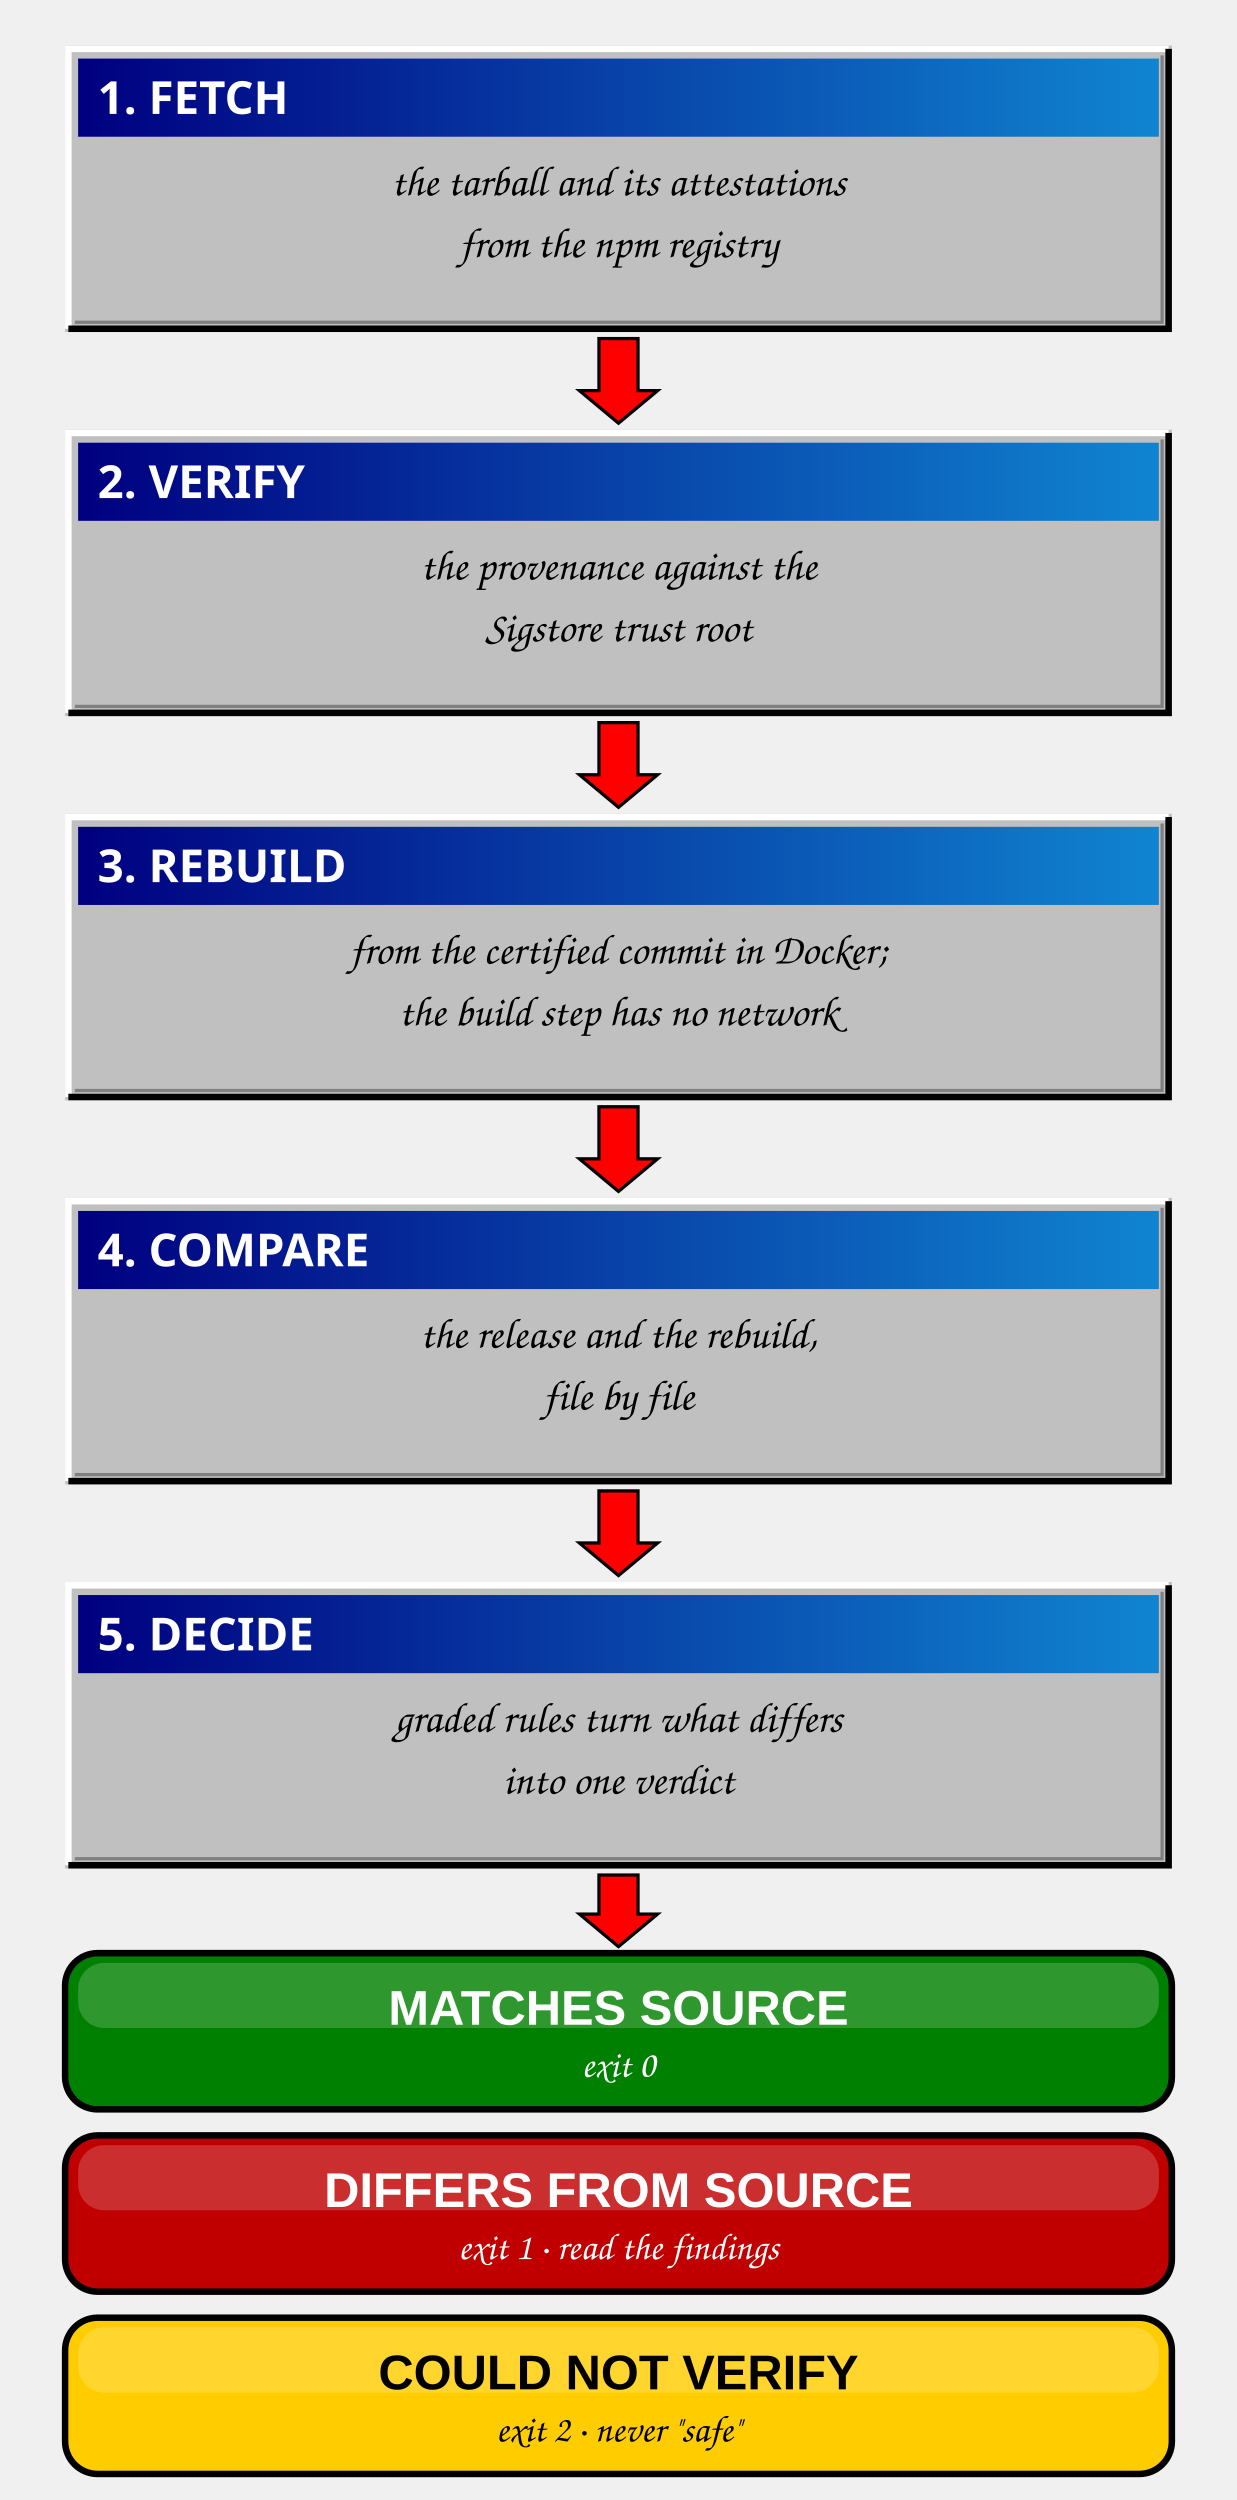
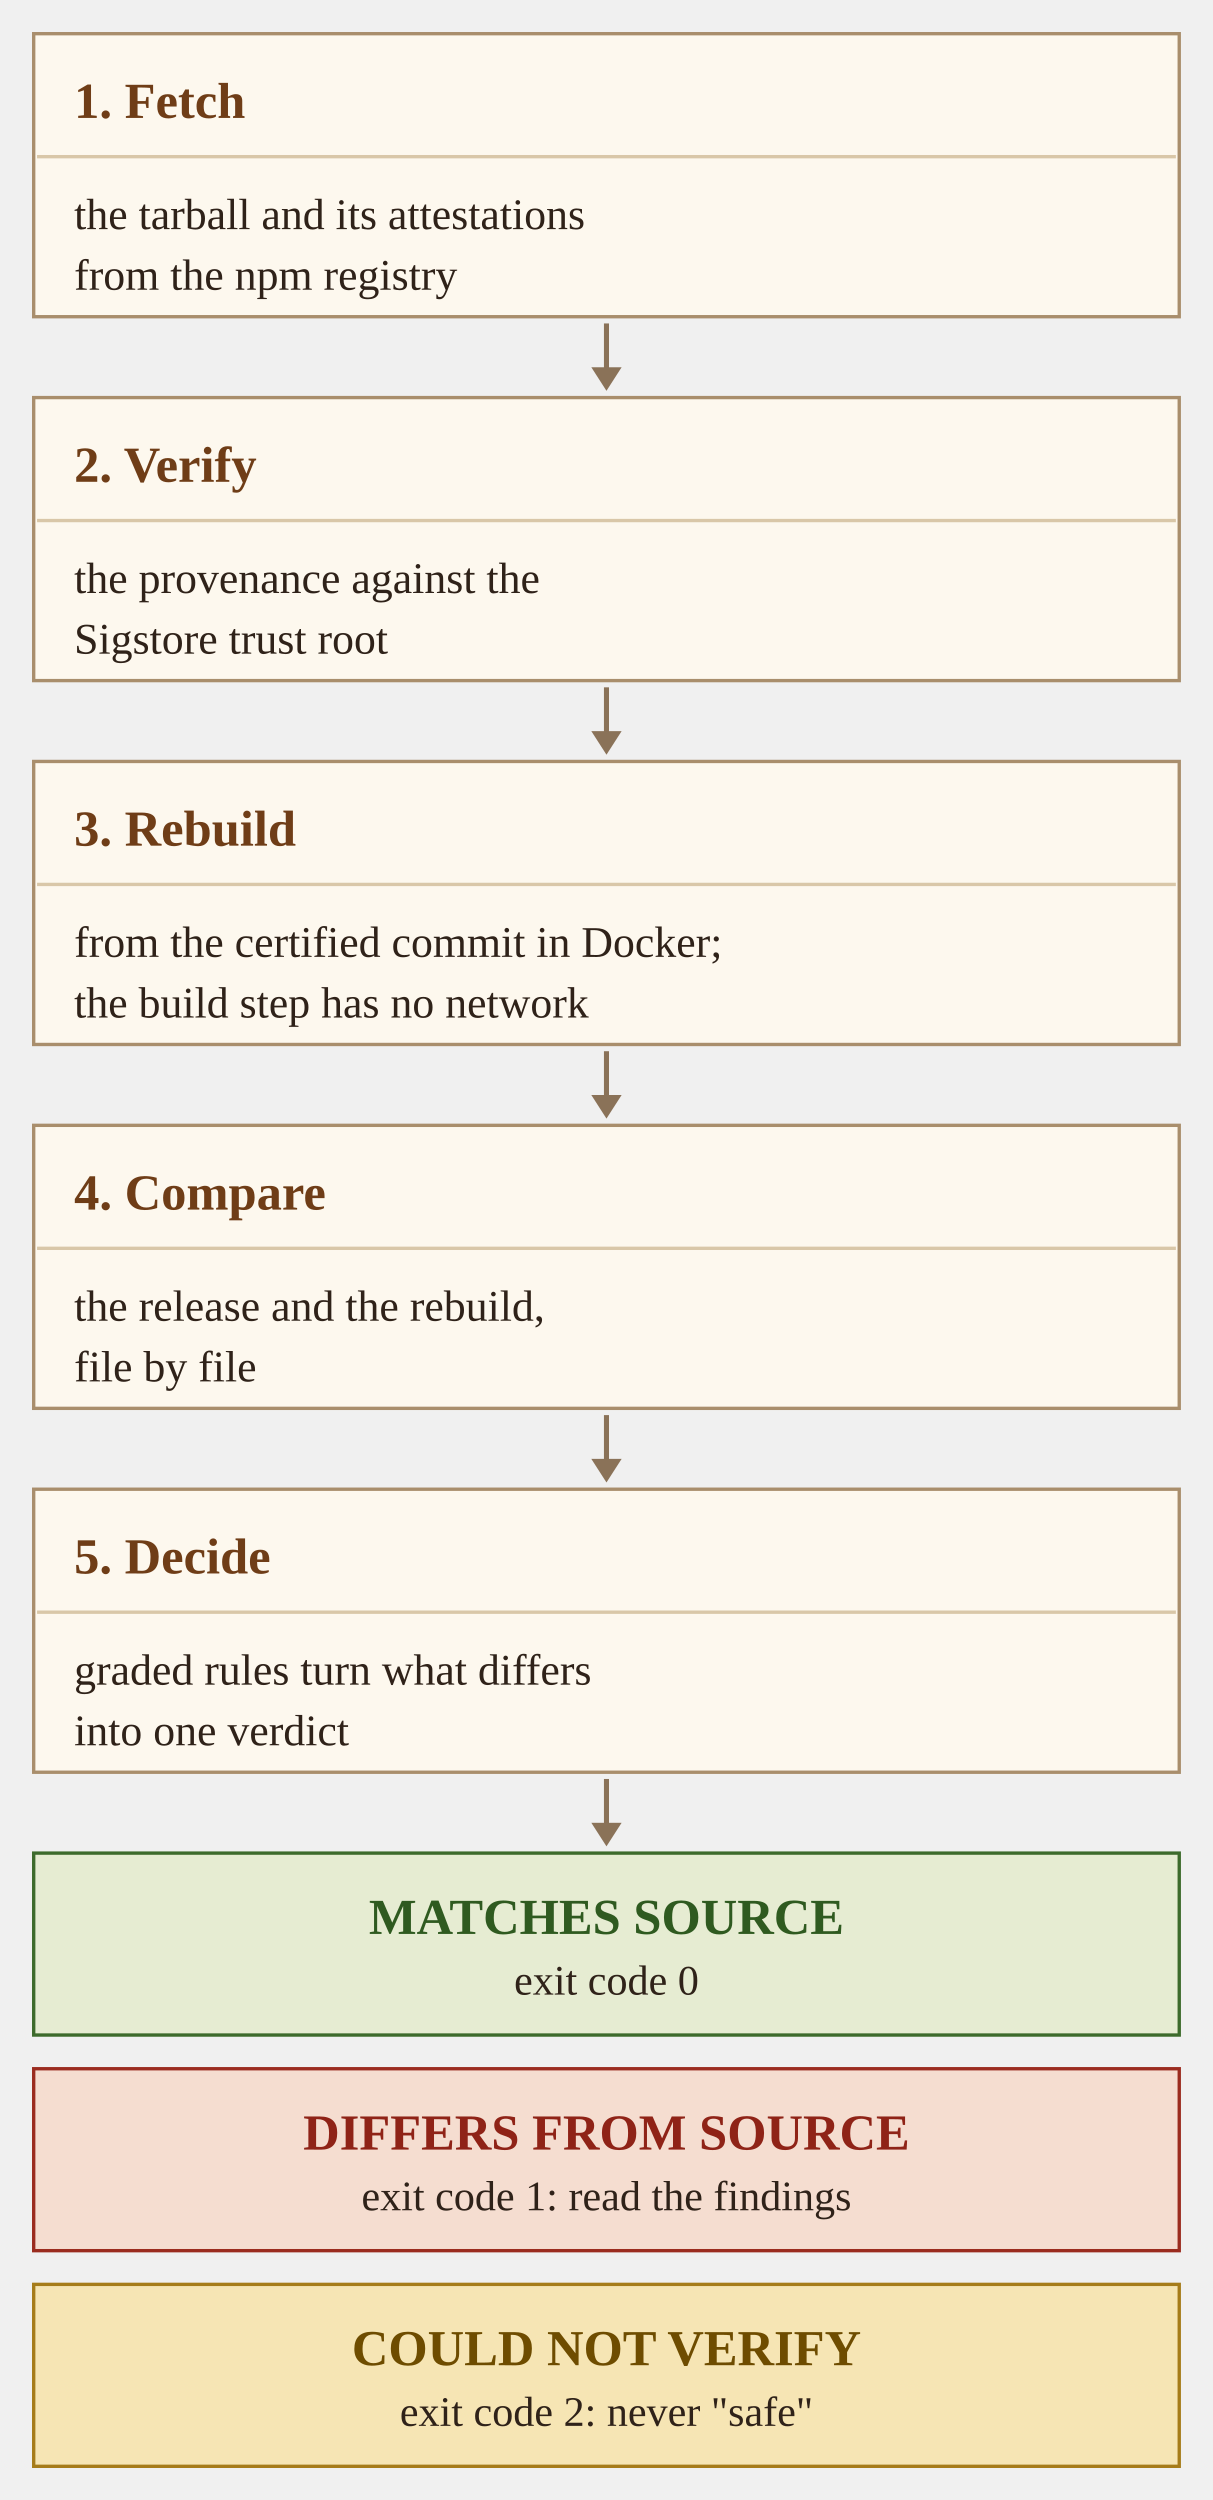
- <svg xmlns="http://www.w3.org/2000/svg" width="380" height="768" viewBox="0 0 380 768" role="img" aria-label="How a releaseproof check works">
-   <defs>
-     <linearGradient id="title" x1="0" y1="0" x2="1" y2="0">
-       <stop offset="0" stop-color="#000080" />
-       <stop offset="1" stop-color="#1084d0" />
-     </linearGradient>
-   </defs>
-   <rect x="20" y="14" width="340" height="88" fill="#c0c0c0" />
-   <path d="M21 101V15H359" fill="none" stroke="#ffffff" stroke-width="2" />
-   <path d="M359 15V101H21" fill="none" stroke="#000000" stroke-width="2" />
-   <path d="M357 17V99H23" fill="none" stroke="#808080" stroke-width="1" />
-   <rect x="24" y="18" width="332" height="24" fill="url(#title)" />
-   <text x="30" y="35" font-family="Tahoma, Verdana, 'Segoe UI', sans-serif" font-weight="bold" font-size="14" fill="#ffffff">1. FETCH</text>
-   <g font-family="'Comic Sans MS', 'Comic Neue', 'Chalkboard SE', cursive" font-size="13" fill="#000000" text-anchor="middle">
-     <text x="190" y="60">the tarball and its attestations</text>
-     <text x="190" y="79">from the npm registry</text>
-   </g>
-   <polygon points="184,104 196,104 196,120 202,120 190,130 178,120 184,120" fill="#ff0000" stroke="#000000" stroke-width="1" />
-   <rect x="20" y="132" width="340" height="88" fill="#c0c0c0" />
-   <path d="M21 219V133H359" fill="none" stroke="#ffffff" stroke-width="2" />
-   <path d="M359 133V219H21" fill="none" stroke="#000000" stroke-width="2" />
-   <path d="M357 135V217H23" fill="none" stroke="#808080" stroke-width="1" />
-   <rect x="24" y="136" width="332" height="24" fill="url(#title)" />
-   <text x="30" y="153" font-family="Tahoma, Verdana, 'Segoe UI', sans-serif" font-weight="bold" font-size="14" fill="#ffffff">2. VERIFY</text>
-   <g font-family="'Comic Sans MS', 'Comic Neue', 'Chalkboard SE', cursive" font-size="13" fill="#000000" text-anchor="middle">
-     <text x="190" y="178">the provenance against the</text>
-     <text x="190" y="197">Sigstore trust root</text>
-   </g>
-   <polygon points="184,222 196,222 196,238 202,238 190,248 178,238 184,238" fill="#ff0000" stroke="#000000" stroke-width="1" />
-   <rect x="20" y="250" width="340" height="88" fill="#c0c0c0" />
-   <path d="M21 337V251H359" fill="none" stroke="#ffffff" stroke-width="2" />
-   <path d="M359 251V337H21" fill="none" stroke="#000000" stroke-width="2" />
-   <path d="M357 253V335H23" fill="none" stroke="#808080" stroke-width="1" />
-   <rect x="24" y="254" width="332" height="24" fill="url(#title)" />
-   <text x="30" y="271" font-family="Tahoma, Verdana, 'Segoe UI', sans-serif" font-weight="bold" font-size="14" fill="#ffffff">3. REBUILD</text>
-   <g font-family="'Comic Sans MS', 'Comic Neue', 'Chalkboard SE', cursive" font-size="13" fill="#000000" text-anchor="middle">
-     <text x="190" y="296">from the certified commit in Docker;</text>
-     <text x="190" y="315">the build step has no network</text>
-   </g>
-   <polygon points="184,340 196,340 196,356 202,356 190,366 178,356 184,356" fill="#ff0000" stroke="#000000" stroke-width="1" />
-   <rect x="20" y="368" width="340" height="88" fill="#c0c0c0" />
-   <path d="M21 455V369H359" fill="none" stroke="#ffffff" stroke-width="2" />
-   <path d="M359 369V455H21" fill="none" stroke="#000000" stroke-width="2" />
-   <path d="M357 371V453H23" fill="none" stroke="#808080" stroke-width="1" />
-   <rect x="24" y="372" width="332" height="24" fill="url(#title)" />
-   <text x="30" y="389" font-family="Tahoma, Verdana, 'Segoe UI', sans-serif" font-weight="bold" font-size="14" fill="#ffffff">4. COMPARE</text>
-   <g font-family="'Comic Sans MS', 'Comic Neue', 'Chalkboard SE', cursive" font-size="13" fill="#000000" text-anchor="middle">
-     <text x="190" y="414">the release and the rebuild,</text>
-     <text x="190" y="433">file by file</text>
-   </g>
-   <polygon points="184,458 196,458 196,474 202,474 190,484 178,474 184,474" fill="#ff0000" stroke="#000000" stroke-width="1" />
-   <rect x="20" y="486" width="340" height="88" fill="#c0c0c0" />
-   <path d="M21 573V487H359" fill="none" stroke="#ffffff" stroke-width="2" />
-   <path d="M359 487V573H21" fill="none" stroke="#000000" stroke-width="2" />
-   <path d="M357 489V571H23" fill="none" stroke="#808080" stroke-width="1" />
-   <rect x="24" y="490" width="332" height="24" fill="url(#title)" />
-   <text x="30" y="507" font-family="Tahoma, Verdana, 'Segoe UI', sans-serif" font-weight="bold" font-size="14" fill="#ffffff">5. DECIDE</text>
-   <g font-family="'Comic Sans MS', 'Comic Neue', 'Chalkboard SE', cursive" font-size="13" fill="#000000" text-anchor="middle">
-     <text x="190" y="532">graded rules turn what differs</text>
-     <text x="190" y="551">into one verdict</text>
-   </g>
-   <polygon points="184,576 196,576 196,588 202,588 190,598 178,588 184,588" fill="#ff0000" stroke="#000000" stroke-width="1" />
-   <rect x="20" y="600" width="340" height="48" rx="10" fill="#008000" stroke="#000000" stroke-width="2" />
-   <rect x="24" y="603" width="332" height="20" rx="8" fill="#ffffff" opacity="0.18" />
-   <text x="190" y="622" font-family="'Arial Black', Impact, 'Helvetica Neue', Arial, sans-serif" font-weight="900" font-size="15" fill="#ffffff" text-anchor="middle">MATCHES SOURCE</text>
-   <text x="190" y="638" font-family="'Comic Sans MS', 'Comic Neue', 'Chalkboard SE', cursive" font-size="11.5" fill="#ffffff" text-anchor="middle">exit 0</text>
-   <rect x="20" y="656" width="340" height="48" rx="10" fill="#c00000" stroke="#000000" stroke-width="2" />
-   <rect x="24" y="659" width="332" height="20" rx="8" fill="#ffffff" opacity="0.18" />
-   <text x="190" y="678" font-family="'Arial Black', Impact, 'Helvetica Neue', Arial, sans-serif" font-weight="900" font-size="15" fill="#ffffff" text-anchor="middle">DIFFERS FROM SOURCE</text>
-   <text x="190" y="694" font-family="'Comic Sans MS', 'Comic Neue', 'Chalkboard SE', cursive" font-size="11.5" fill="#ffffff" text-anchor="middle">exit 1 · read the findings</text>
-   <rect x="20" y="712" width="340" height="48" rx="10" fill="#ffcc00" stroke="#000000" stroke-width="2" />
-   <rect x="24" y="715" width="332" height="20" rx="8" fill="#ffffff" opacity="0.18" />
-   <text x="190" y="734" font-family="'Arial Black', Impact, 'Helvetica Neue', Arial, sans-serif" font-weight="900" font-size="15" fill="#000000" text-anchor="middle">COULD NOT VERIFY</text>
-   <text x="190" y="750" font-family="'Comic Sans MS', 'Comic Neue', 'Chalkboard SE', cursive" font-size="11.5" fill="#000000" text-anchor="middle">exit 2 · never "safe"</text>
+ <svg xmlns="http://www.w3.org/2000/svg" width="360" height="742" viewBox="0 0 360 742" role="img" aria-label="How a releaseproof check works" font-family="Georgia, 'Times New Roman', Times, serif">
+   <rect x="10" y="10" width="340" height="84" fill="#fdf8ee" stroke="#a98e6c" />
+   <text x="22" y="35" font-weight="bold" font-size="15" fill="#6f3d17">1. Fetch</text>
+   <path d="M11 46.5 H349" stroke="#d9c7a8" />
+   <text x="22" y="68" font-size="13" fill="#2f2219">the tarball and its attestations</text>
+   <text x="22" y="86" font-size="13" fill="#2f2219">from the npm registry</text>
+   <path d="M180 96 V111" stroke="#8a7258" stroke-width="1.5" />
+   <path d="M175.5 109 L180 116 L184.5 109 Z" fill="#8a7258" />
+   <rect x="10" y="118" width="340" height="84" fill="#fdf8ee" stroke="#a98e6c" />
+   <text x="22" y="143" font-weight="bold" font-size="15" fill="#6f3d17">2. Verify</text>
+   <path d="M11 154.5 H349" stroke="#d9c7a8" />
+   <text x="22" y="176" font-size="13" fill="#2f2219">the provenance against the</text>
+   <text x="22" y="194" font-size="13" fill="#2f2219">Sigstore trust root</text>
+   <path d="M180 204 V219" stroke="#8a7258" stroke-width="1.5" />
+   <path d="M175.5 217 L180 224 L184.5 217 Z" fill="#8a7258" />
+   <rect x="10" y="226" width="340" height="84" fill="#fdf8ee" stroke="#a98e6c" />
+   <text x="22" y="251" font-weight="bold" font-size="15" fill="#6f3d17">3. Rebuild</text>
+   <path d="M11 262.5 H349" stroke="#d9c7a8" />
+   <text x="22" y="284" font-size="13" fill="#2f2219">from the certified commit in Docker;</text>
+   <text x="22" y="302" font-size="13" fill="#2f2219">the build step has no network</text>
+   <path d="M180 312 V327" stroke="#8a7258" stroke-width="1.5" />
+   <path d="M175.5 325 L180 332 L184.5 325 Z" fill="#8a7258" />
+   <rect x="10" y="334" width="340" height="84" fill="#fdf8ee" stroke="#a98e6c" />
+   <text x="22" y="359" font-weight="bold" font-size="15" fill="#6f3d17">4. Compare</text>
+   <path d="M11 370.5 H349" stroke="#d9c7a8" />
+   <text x="22" y="392" font-size="13" fill="#2f2219">the release and the rebuild,</text>
+   <text x="22" y="410" font-size="13" fill="#2f2219">file by file</text>
+   <path d="M180 420 V435" stroke="#8a7258" stroke-width="1.5" />
+   <path d="M175.5 433 L180 440 L184.5 433 Z" fill="#8a7258" />
+   <rect x="10" y="442" width="340" height="84" fill="#fdf8ee" stroke="#a98e6c" />
+   <text x="22" y="467" font-weight="bold" font-size="15" fill="#6f3d17">5. Decide</text>
+   <path d="M11 478.5 H349" stroke="#d9c7a8" />
+   <text x="22" y="500" font-size="13" fill="#2f2219">graded rules turn what differs</text>
+   <text x="22" y="518" font-size="13" fill="#2f2219">into one verdict</text>
+   <path d="M180 528 V543" stroke="#8a7258" stroke-width="1.5" />
+   <path d="M175.5 541 L180 548 L184.5 541 Z" fill="#8a7258" />
+   <rect x="10" y="550" width="340" height="54" fill="#e6ecd2" stroke="#3d6b2c" />
+   <text x="180" y="574" text-anchor="middle" font-weight="bold" font-size="15" fill="#2f5a20">MATCHES SOURCE</text>
+   <text x="180" y="592" text-anchor="middle" font-size="12.5" fill="#2f2219">exit code 0</text>
+   <rect x="10" y="614" width="340" height="54" fill="#f5ddd0" stroke="#9b2c1f" />
+   <text x="180" y="638" text-anchor="middle" font-weight="bold" font-size="15" fill="#8f2317">DIFFERS FROM SOURCE</text>
+   <text x="180" y="656" text-anchor="middle" font-size="12.5" fill="#2f2219">exit code 1: read the findings</text>
+   <rect x="10" y="678" width="340" height="54" fill="#f6e5b4" stroke="#a67c1a" />
+   <text x="180" y="702" text-anchor="middle" font-weight="bold" font-size="15" fill="#6e4c00">COULD NOT VERIFY</text>
+   <text x="180" y="720" text-anchor="middle" font-size="12.5" fill="#2f2219">exit code 2: never "safe"</text>
</svg>
